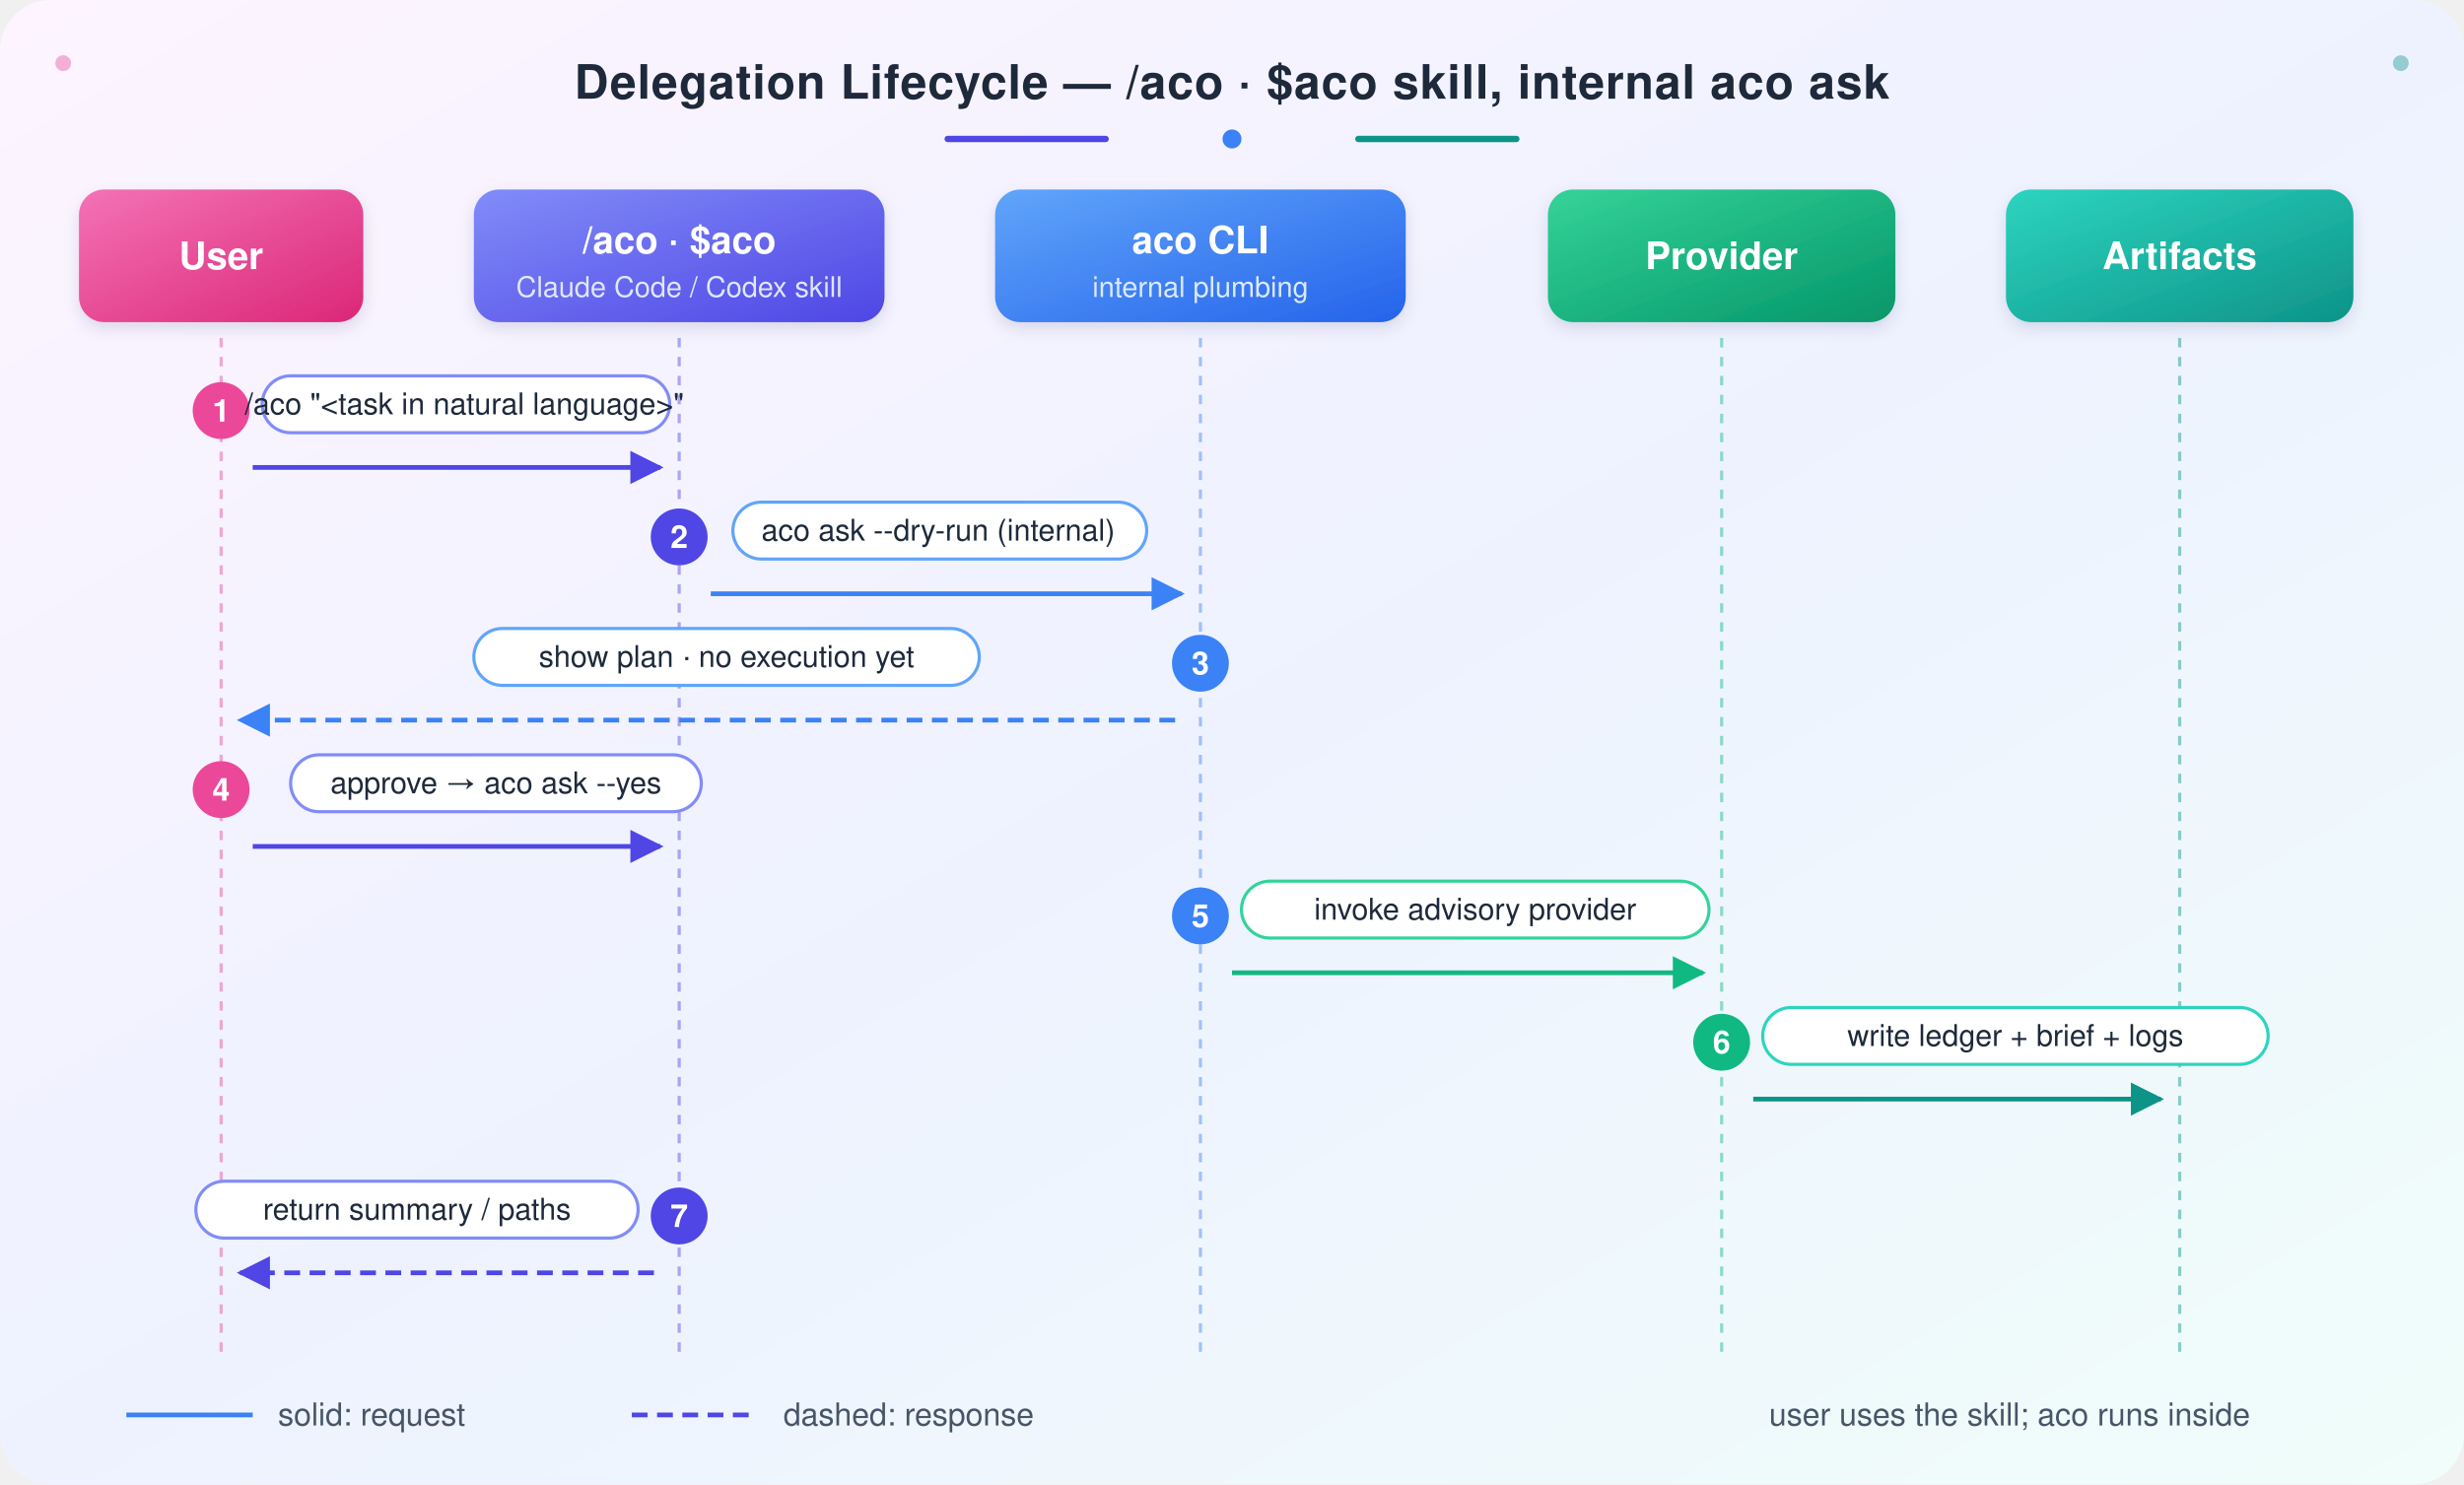
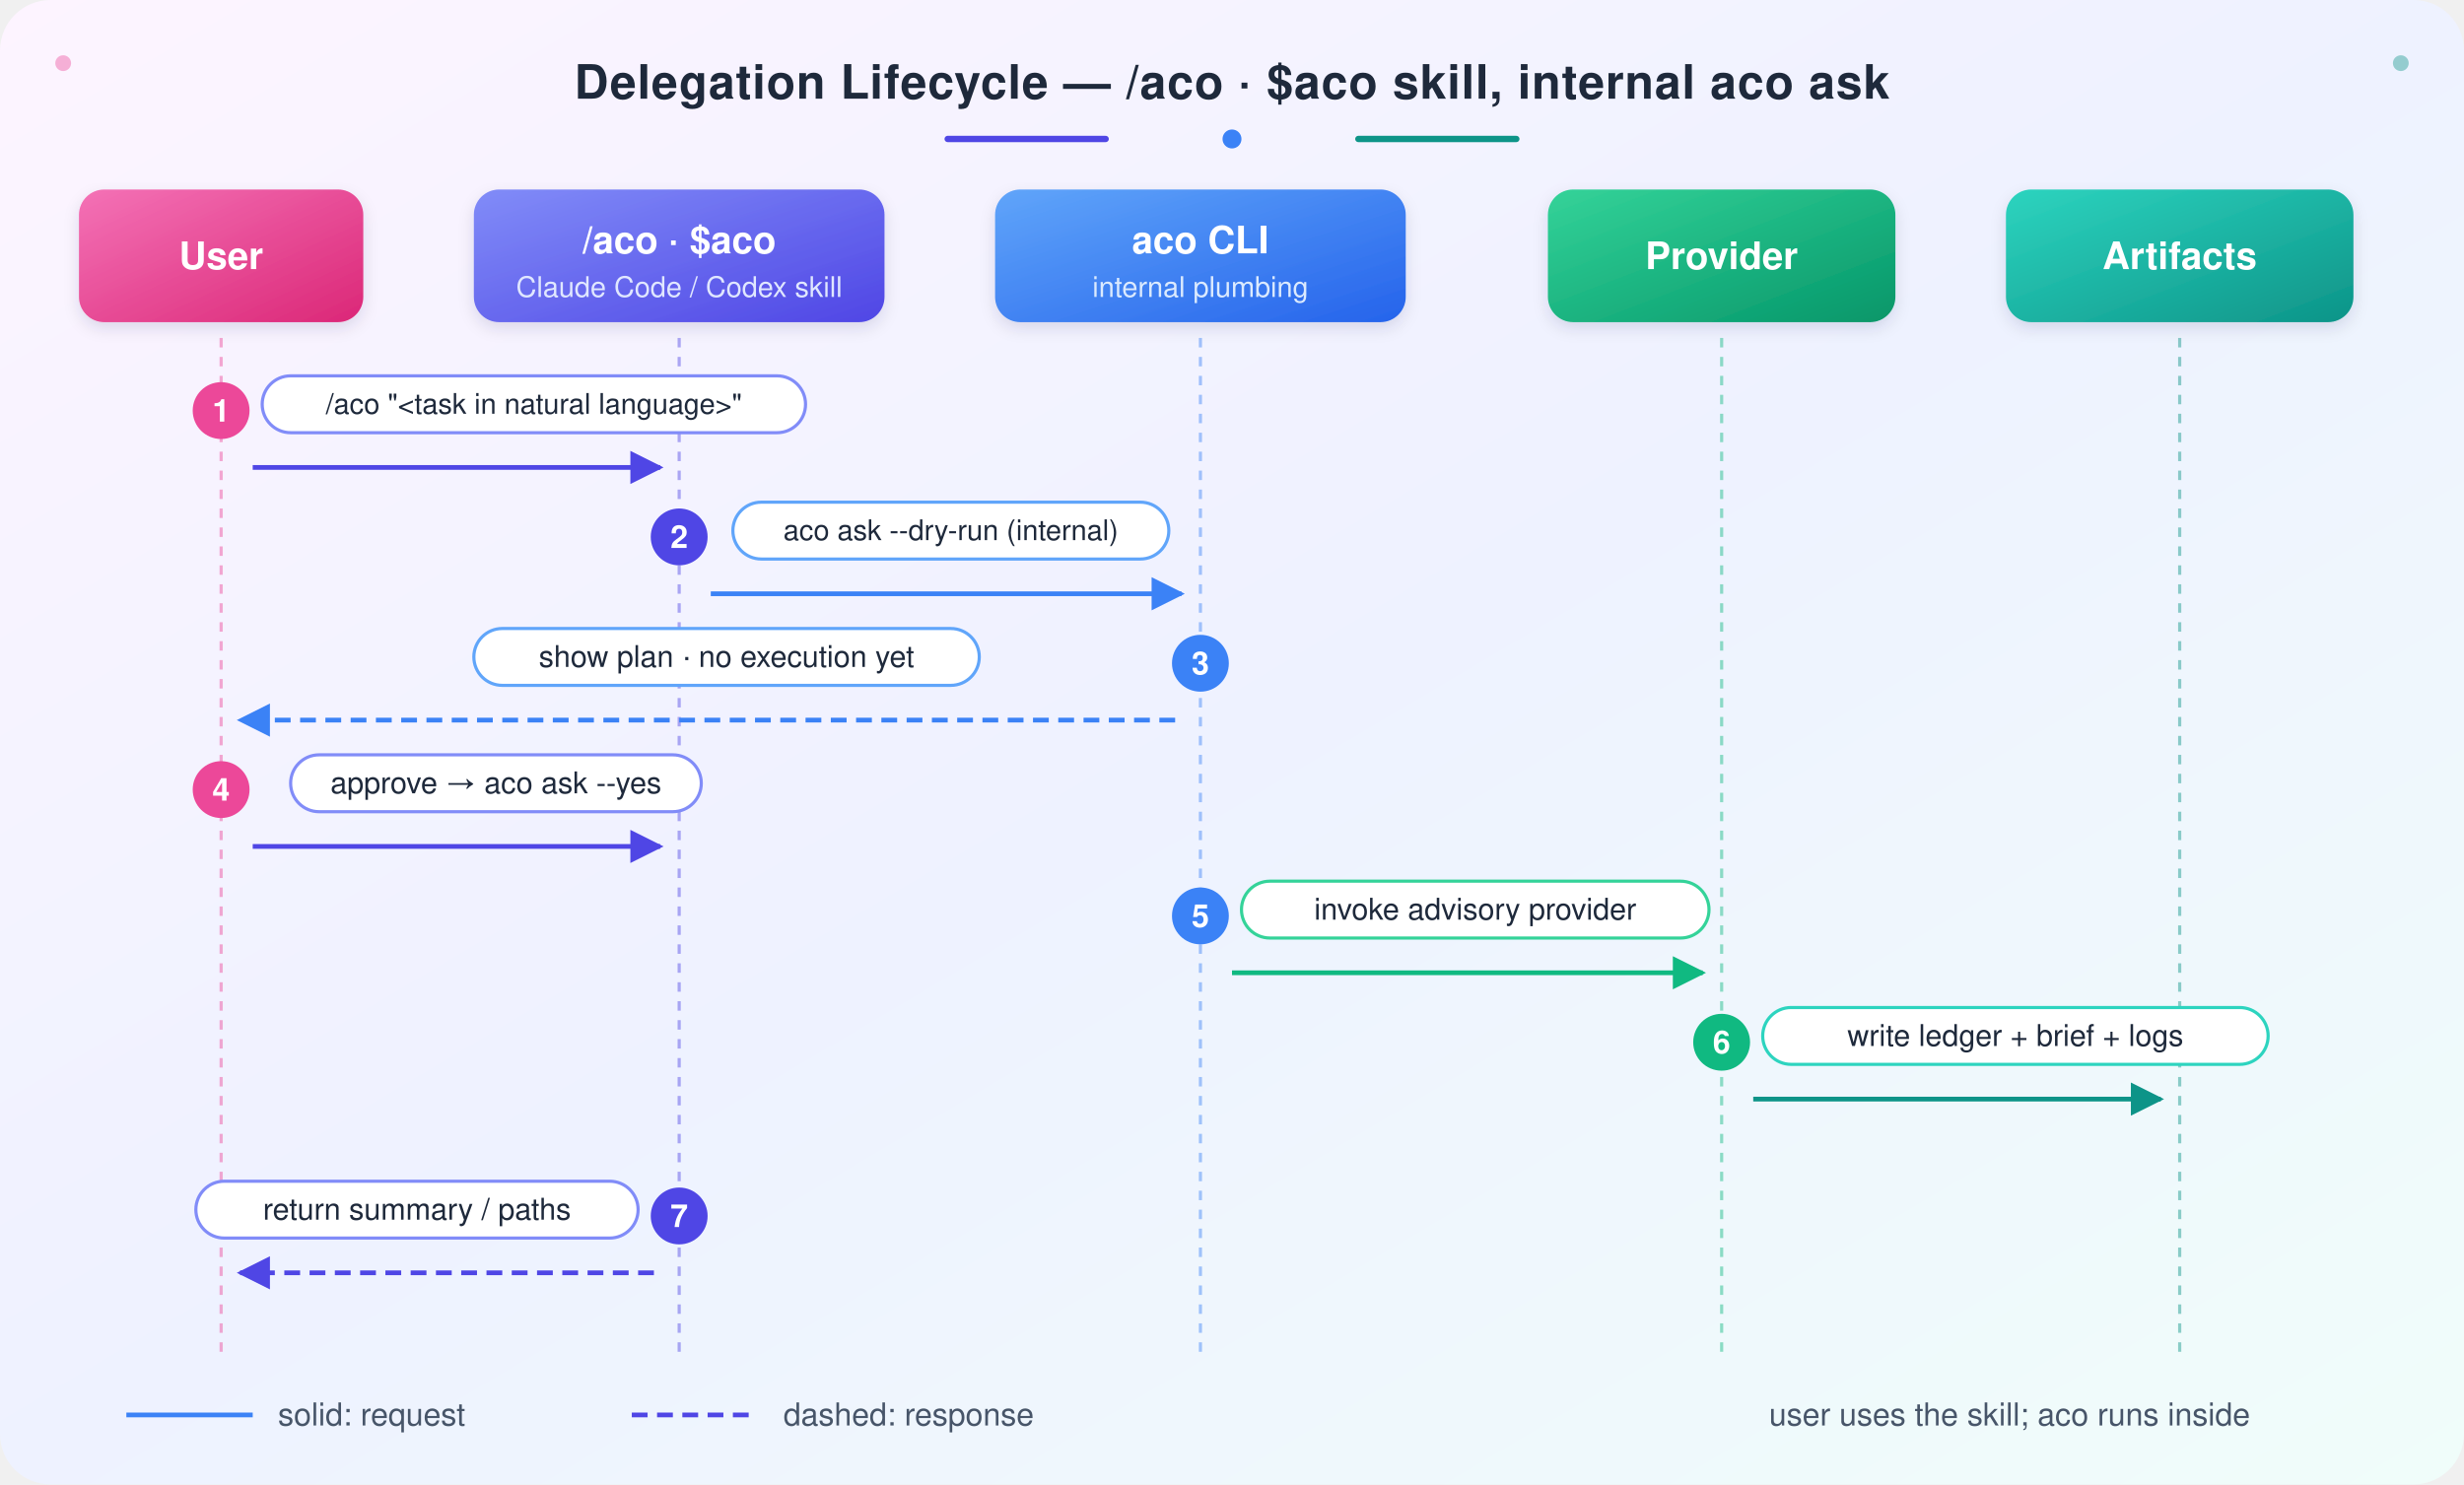
<svg xmlns="http://www.w3.org/2000/svg" viewBox="0 0 780 470" font-family="'Helvetica Neue',Helvetica,Arial,sans-serif">
  <defs>
    <linearGradient id="bg-sl" x1="0%" y1="0%" x2="100%" y2="100%">
      <stop offset="0%" stop-color="#fdf4ff" />
      <stop offset="50%" stop-color="#eef2ff" />
      <stop offset="100%" stop-color="#f0fdfa" />
    </linearGradient>
    <linearGradient id="usr-sl" x1="0%" y1="0%" x2="100%" y2="100%">
      <stop offset="0%" stop-color="#f472b6" />
      <stop offset="100%" stop-color="#db2777" />
    </linearGradient>
    <linearGradient id="skl-sl" x1="0%" y1="0%" x2="100%" y2="100%">
      <stop offset="0%" stop-color="#818cf8" />
      <stop offset="100%" stop-color="#4f46e5" />
    </linearGradient>
    <linearGradient id="cli-sl" x1="0%" y1="0%" x2="100%" y2="100%">
      <stop offset="0%" stop-color="#60a5fa" />
      <stop offset="100%" stop-color="#2563eb" />
    </linearGradient>
    <linearGradient id="prv-sl" x1="0%" y1="0%" x2="100%" y2="100%">
      <stop offset="0%" stop-color="#34d399" />
      <stop offset="100%" stop-color="#059669" />
    </linearGradient>
    <linearGradient id="art-sl" x1="0%" y1="0%" x2="100%" y2="100%">
      <stop offset="0%" stop-color="#2dd4bf" />
      <stop offset="100%" stop-color="#0d9488" />
    </linearGradient>
    <filter id="sh-sl" x="-10%" y="-10%" width="120%" height="130%">
      <feGaussianBlur in="SourceAlpha" stdDeviation="2.5" />
      <feOffset dx="0" dy="2" result="ob" />
      <feFlood flood-color="#1e1b4b" flood-opacity="0.12" />
      <feComposite in2="ob" operator="in" />
      <feMerge>
        <feMergeNode />
        <feMergeNode in="SourceGraphic" />
      </feMerge>
    </filter>
    <marker id="arr-b-sl" viewBox="0 0 10 10" refX="9" refY="5" markerWidth="7" markerHeight="7" orient="auto">
      <path d="M 0 0 L 10 5 L 0 10 z" fill="#3b82f6" />
    </marker>
    <marker id="arr-v-sl" viewBox="0 0 10 10" refX="9" refY="5" markerWidth="7" markerHeight="7" orient="auto">
      <path d="M 0 0 L 10 5 L 0 10 z" fill="#4f46e5" />
    </marker>
    <marker id="arr-g-sl" viewBox="0 0 10 10" refX="9" refY="5" markerWidth="7" markerHeight="7" orient="auto">
      <path d="M 0 0 L 10 5 L 0 10 z" fill="#10b981" />
    </marker>
    <marker id="arr-t-sl" viewBox="0 0 10 10" refX="9" refY="5" markerWidth="7" markerHeight="7" orient="auto">
      <path d="M 0 0 L 10 5 L 0 10 z" fill="#0d9488" />
    </marker>
  </defs>
  <rect width="780" height="470" rx="16" fill="url(#bg-sl)" />
  <circle cx="20" cy="20" r="2.5" fill="#ec4899" opacity="0.4" />
  <circle cx="760" cy="20" r="2.5" fill="#0d9488" opacity="0.4" />
  <text x="390" y="26" text-anchor="middle" dominant-baseline="middle" font-size="15" font-weight="700" fill="#1e293b" letter-spacing="0.3">Delegation Lifecycle — /aco · $aco skill, internal aco ask</text>
  <line x1="300" y1="44" x2="350" y2="44" stroke="#4f46e5" stroke-width="2" stroke-linecap="round" />
  <line x1="430" y1="44" x2="480" y2="44" stroke="#0d9488" stroke-width="2" stroke-linecap="round" />
  <circle cx="390" cy="44" r="3" fill="#3b82f6" />
  <g filter="url(#sh-sl)">
    <rect x="25" y="60" width="90" height="42" rx="8" fill="url(#usr-sl)" />
  </g>
  <text x="70" y="81" text-anchor="middle" dominant-baseline="middle" font-size="12" font-weight="700" fill="white">User</text>
  <g filter="url(#sh-sl)">
    <rect x="150" y="60" width="130" height="42" rx="8" fill="url(#skl-sl)" />
  </g>
  <text x="215" y="76" text-anchor="middle" dominant-baseline="middle" font-size="12" font-weight="700" fill="white">/aco · $aco</text>
  <text x="215" y="91" text-anchor="middle" dominant-baseline="middle" font-size="9" font-weight="500" fill="#e0e7ff">Claude Code / Codex skill</text>
  <g filter="url(#sh-sl)">
    <rect x="315" y="60" width="130" height="42" rx="8" fill="url(#cli-sl)" />
  </g>
  <text x="380" y="76" text-anchor="middle" dominant-baseline="middle" font-size="12" font-weight="700" fill="white">aco CLI</text>
  <text x="380" y="91" text-anchor="middle" dominant-baseline="middle" font-size="9" font-weight="500" fill="#dbeafe">internal plumbing</text>
  <g filter="url(#sh-sl)">
    <rect x="490" y="60" width="110" height="42" rx="8" fill="url(#prv-sl)" />
  </g>
  <text x="545" y="81" text-anchor="middle" dominant-baseline="middle" font-size="12" font-weight="700" fill="white">Provider</text>
  <g filter="url(#sh-sl)">
    <rect x="635" y="60" width="110" height="42" rx="8" fill="url(#art-sl)" />
  </g>
  <text x="690" y="81" text-anchor="middle" dominant-baseline="middle" font-size="12" font-weight="700" fill="white">Artifacts</text>
  <line x1="70" y1="107" x2="70" y2="430" stroke="#ec4899" stroke-width="1" stroke-dasharray="3,3" opacity="0.45" />
  <line x1="215" y1="107" x2="215" y2="430" stroke="#4f46e5" stroke-width="1" stroke-dasharray="3,3" opacity="0.45" />
  <line x1="380" y1="107" x2="380" y2="430" stroke="#3b82f6" stroke-width="1" stroke-dasharray="3,3" opacity="0.45" />
  <line x1="545" y1="107" x2="545" y2="430" stroke="#10b981" stroke-width="1" stroke-dasharray="3,3" opacity="0.45" />
  <line x1="690" y1="107" x2="690" y2="430" stroke="#0d9488" stroke-width="1" stroke-dasharray="3,3" opacity="0.45" />
  <circle cx="70" cy="130" r="9" fill="#ec4899" />
  <text x="70" y="130" text-anchor="middle" dominant-baseline="middle" font-size="10" font-weight="700" fill="white">1</text>
-   <rect x="83" y="119" width="129" height="18" rx="9" fill="white" stroke="#818cf8" stroke-width="1" />
-   <text x="147" y="128" text-anchor="middle" dominant-baseline="middle" font-size="9.5" font-weight="500" fill="#1e293b">/aco "&lt;task in natural language&gt;"</text>
+   <rect x="83" y="119" width="172" height="18" rx="9" fill="white" stroke="#818cf8" stroke-width="1" />
+   <text x="169" y="128" text-anchor="middle" dominant-baseline="middle" font-size="9" font-weight="500" fill="#1e293b">/aco "&lt;task in natural language&gt;"</text>
  <line x1="80" y1="148" x2="209" y2="148" stroke="#4f46e5" stroke-width="1.5" marker-end="url(#arr-v-sl)" />
  <circle cx="215" cy="170" r="9" fill="#4f46e5" />
  <text x="215" y="170" text-anchor="middle" dominant-baseline="middle" font-size="10" font-weight="700" fill="white">2</text>
-   <rect x="232" y="159" width="131" height="18" rx="9" fill="white" stroke="#60a5fa" stroke-width="1" />
-   <text x="297" y="168" text-anchor="middle" dominant-baseline="middle" font-size="9.5" font-weight="500" fill="#1e293b">aco ask --dry-run (internal)</text>
+   <rect x="232" y="159" width="138" height="18" rx="9" fill="white" stroke="#60a5fa" stroke-width="1" />
+   <text x="301" y="168" text-anchor="middle" dominant-baseline="middle" font-size="9" font-weight="500" fill="#1e293b">aco ask --dry-run (internal)</text>
  <line x1="225" y1="188" x2="374" y2="188" stroke="#3b82f6" stroke-width="1.5" marker-end="url(#arr-b-sl)" />
  <circle cx="380" cy="210" r="9" fill="#3b82f6" />
  <text x="380" y="210" text-anchor="middle" dominant-baseline="middle" font-size="10" font-weight="700" fill="white">3</text>
  <rect x="150" y="199" width="160" height="18" rx="9" fill="white" stroke="#60a5fa" stroke-width="1" />
  <text x="230" y="208" text-anchor="middle" dominant-baseline="middle" font-size="9.5" font-weight="500" fill="#1e293b">show plan · no execution yet</text>
  <line x1="372" y1="228" x2="76" y2="228" stroke="#3b82f6" stroke-width="1.5" stroke-dasharray="5,3" marker-end="url(#arr-b-sl)" />
  <circle cx="70" cy="250" r="9" fill="#ec4899" />
  <text x="70" y="250" text-anchor="middle" dominant-baseline="middle" font-size="10" font-weight="700" fill="white">4</text>
  <rect x="92" y="239" width="130" height="18" rx="9" fill="white" stroke="#818cf8" stroke-width="1" />
  <text x="157" y="248" text-anchor="middle" dominant-baseline="middle" font-size="9.5" font-weight="500" fill="#1e293b">approve → aco ask --yes</text>
  <line x1="80" y1="268" x2="209" y2="268" stroke="#4f46e5" stroke-width="1.5" marker-end="url(#arr-v-sl)" />
  <circle cx="380" cy="290" r="9" fill="#3b82f6" />
  <text x="380" y="290" text-anchor="middle" dominant-baseline="middle" font-size="10" font-weight="700" fill="white">5</text>
  <rect x="393" y="279" width="148" height="18" rx="9" fill="white" stroke="#34d399" stroke-width="1" />
  <text x="467" y="288" text-anchor="middle" dominant-baseline="middle" font-size="9.5" font-weight="500" fill="#1e293b">invoke advisory provider</text>
  <line x1="390" y1="308" x2="539" y2="308" stroke="#10b981" stroke-width="1.5" marker-end="url(#arr-g-sl)" />
  <circle cx="545" cy="330" r="9" fill="#10b981" />
  <text x="545" y="330" text-anchor="middle" dominant-baseline="middle" font-size="10" font-weight="700" fill="white">6</text>
  <rect x="558" y="319" width="160" height="18" rx="9" fill="white" stroke="#2dd4bf" stroke-width="1" />
  <text x="638" y="328" text-anchor="middle" dominant-baseline="middle" font-size="9.5" font-weight="500" fill="#1e293b">write ledger + brief + logs</text>
  <line x1="555" y1="348" x2="684" y2="348" stroke="#0d9488" stroke-width="1.5" marker-end="url(#arr-t-sl)" />
  <circle cx="215" cy="385" r="9" fill="#4f46e5" />
  <text x="215" y="385" text-anchor="middle" dominant-baseline="middle" font-size="10" font-weight="700" fill="white">7</text>
  <rect x="62" y="374" width="140" height="18" rx="9" fill="white" stroke="#818cf8" stroke-width="1" />
  <text x="132" y="383" text-anchor="middle" dominant-baseline="middle" font-size="9.5" font-weight="500" fill="#1e293b">return summary / paths</text>
  <line x1="207" y1="403" x2="76" y2="403" stroke="#4f46e5" stroke-width="1.5" stroke-dasharray="5,3" marker-end="url(#arr-v-sl)" />
  <line x1="40" y1="448" x2="80" y2="448" stroke="#3b82f6" stroke-width="1.5" />
  <text x="88" y="448" dominant-baseline="middle" font-size="10" fill="#475569">solid: request</text>
  <line x1="200" y1="448" x2="240" y2="448" stroke="#4f46e5" stroke-width="1.5" stroke-dasharray="5,3" />
  <text x="248" y="448" dominant-baseline="middle" font-size="10" fill="#475569">dashed: response</text>
  <text x="560" y="448" dominant-baseline="middle" font-size="10" fill="#475569">user uses the skill; aco runs inside</text>
</svg>
